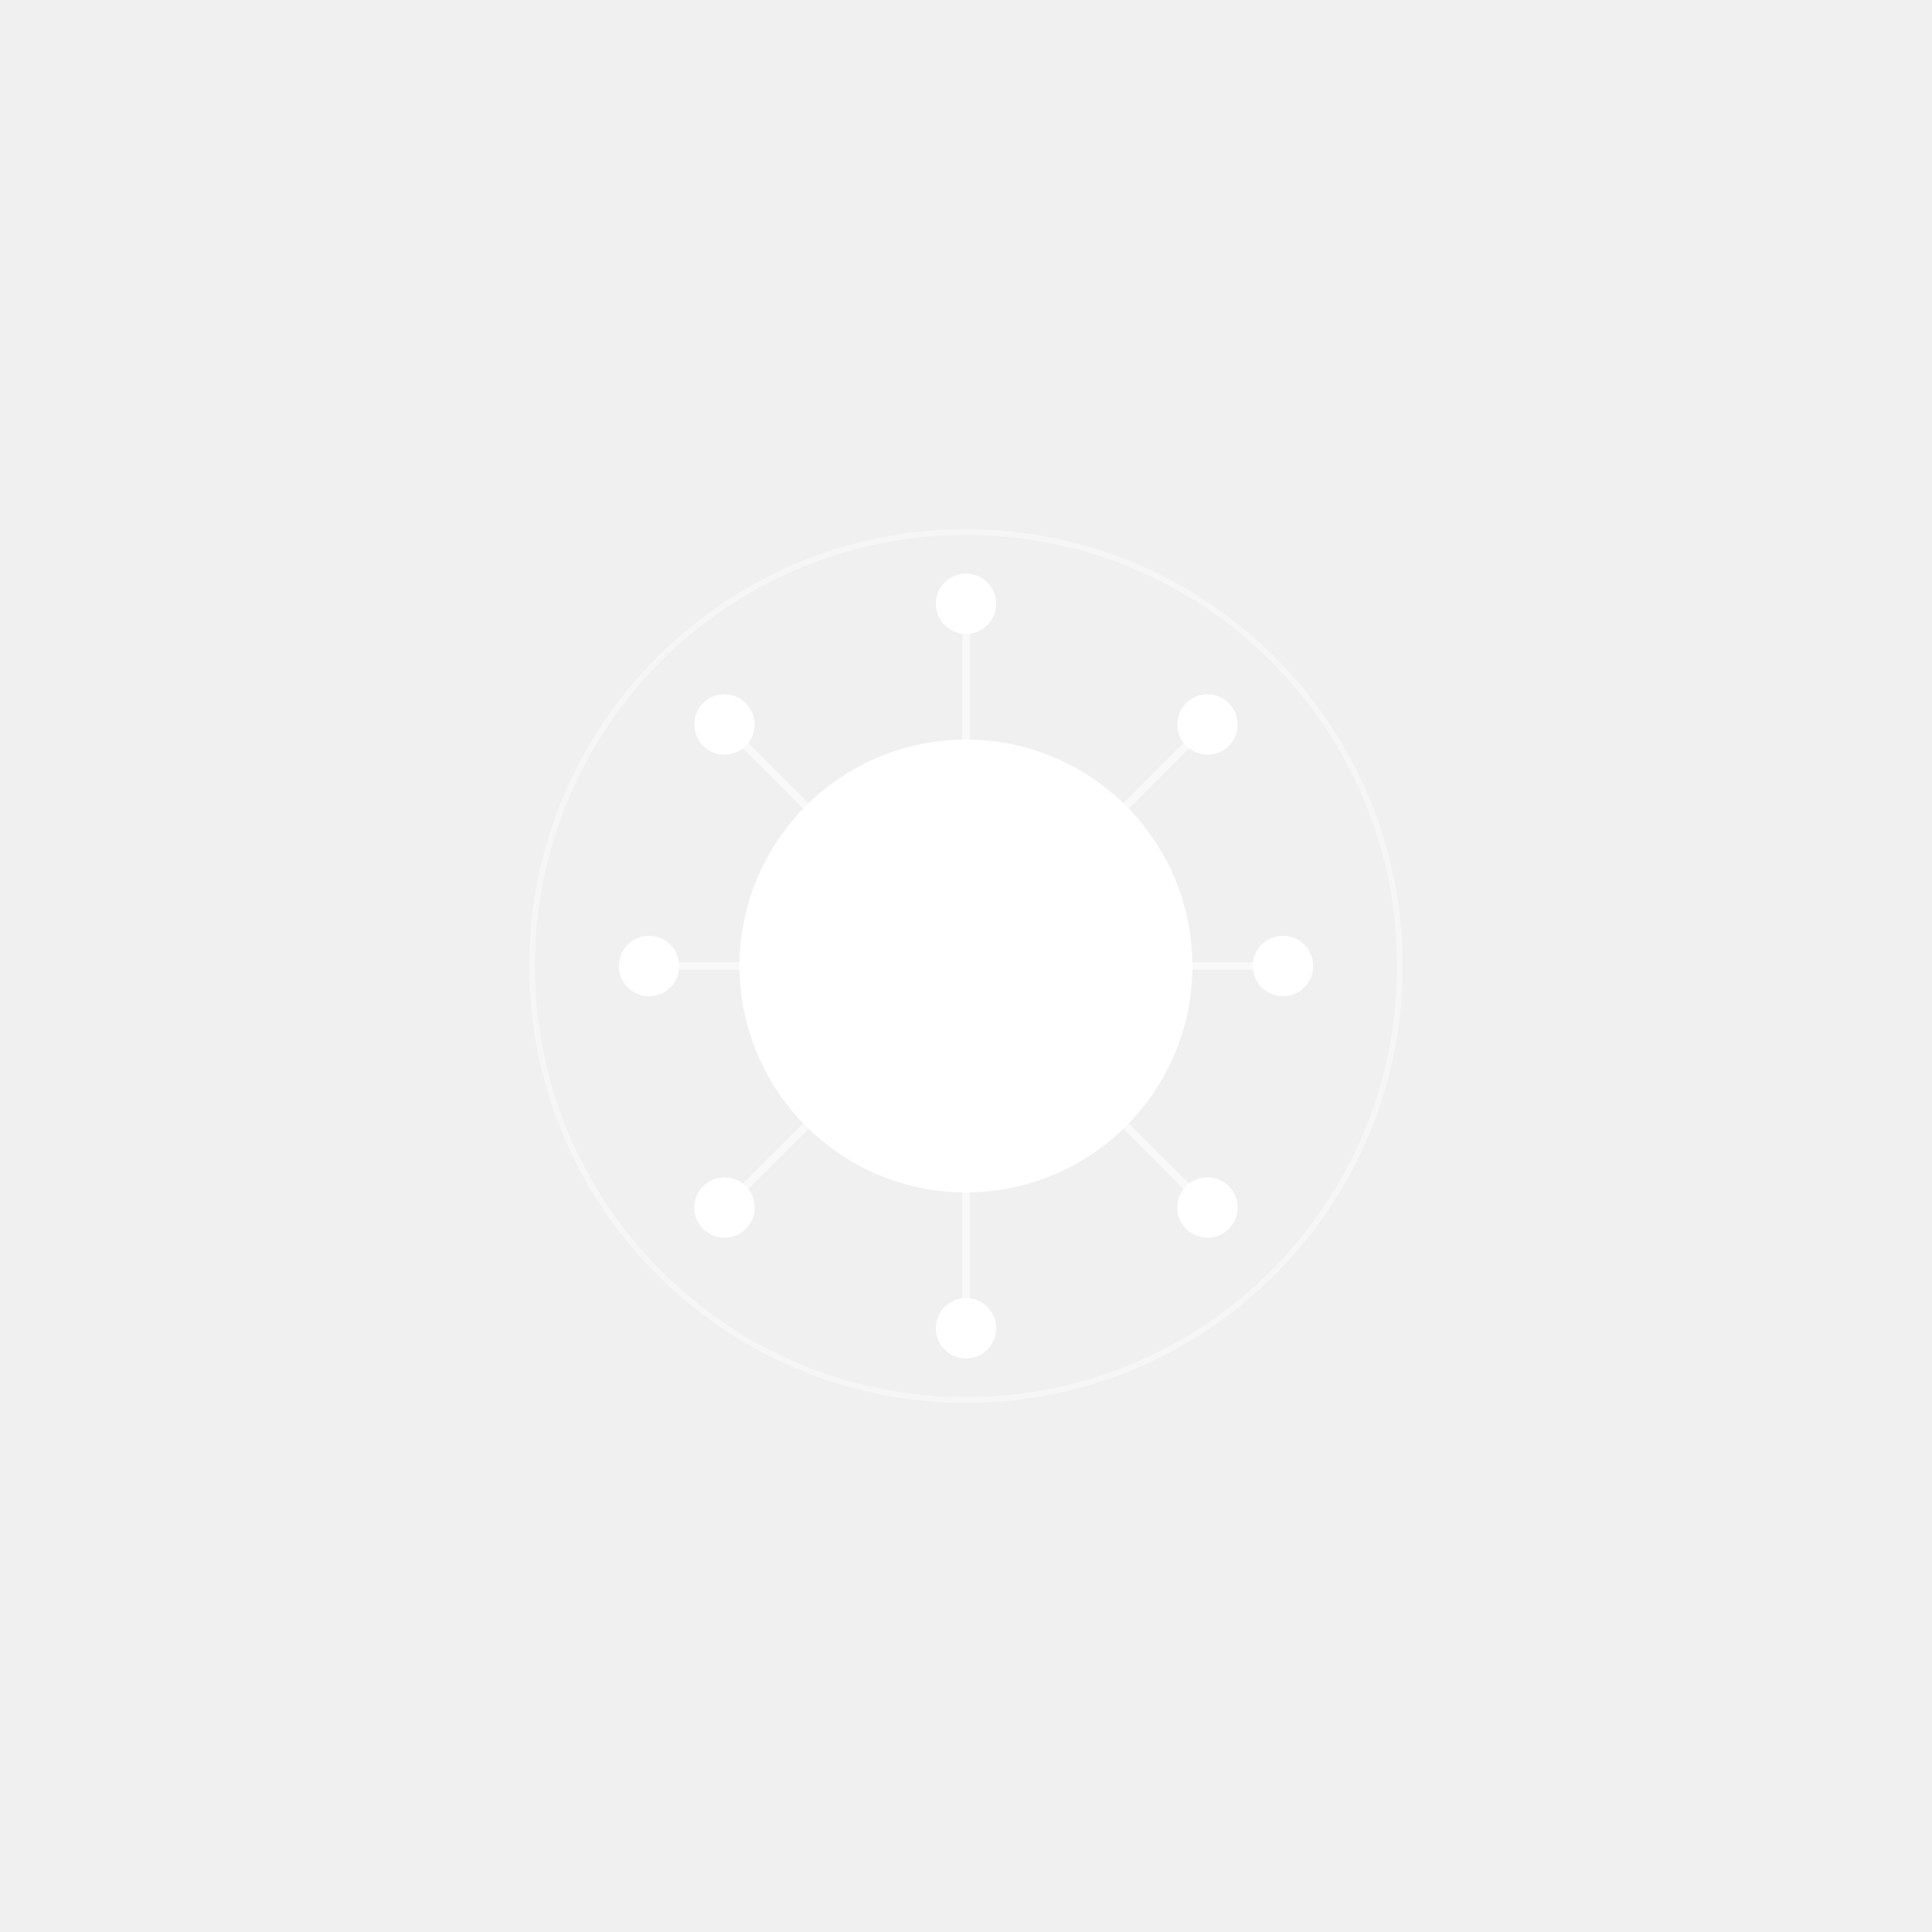
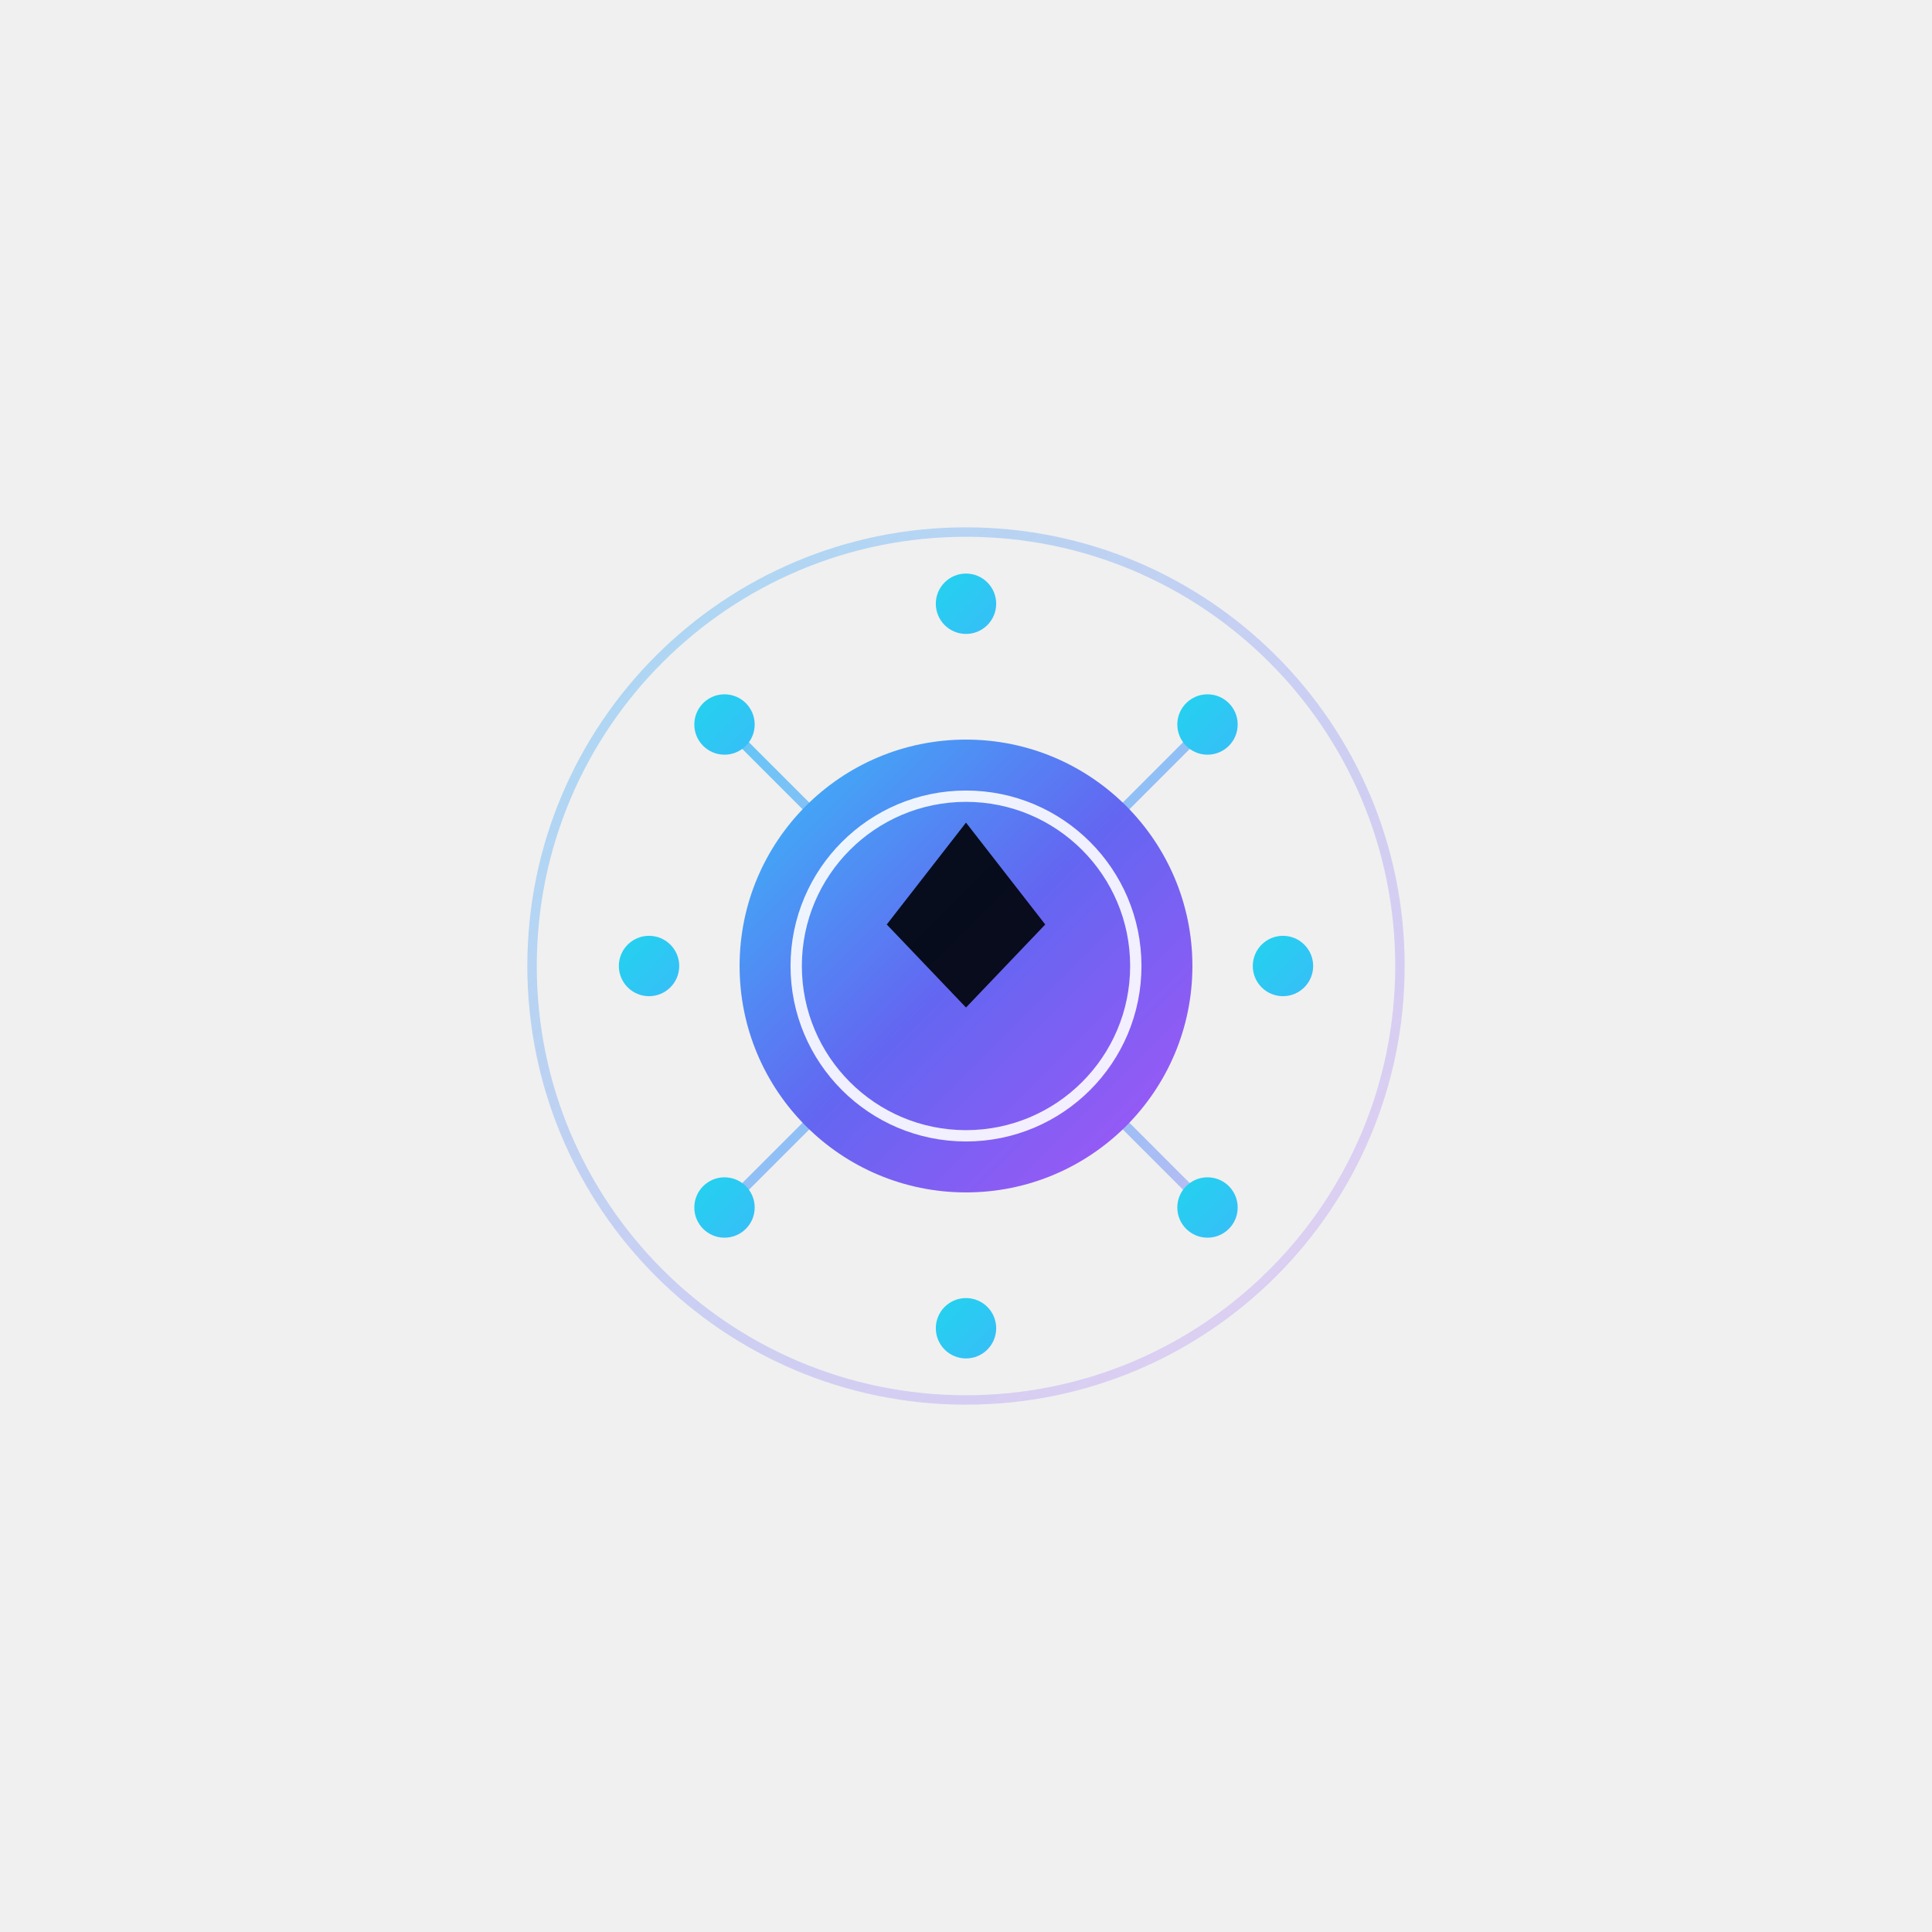
<svg xmlns="http://www.w3.org/2000/svg" width="512" height="512" viewBox="0 0 512 512">
  <defs>
+     <linearGradient id="agentiaCoreGrad" x1="0%" y1="0%" x2="100%" y2="100%">
+       <stop offset="0%" stop-color="#38BDF8" />
+       <stop offset="50%" stop-color="#6366F1" />
+       <stop offset="100%" stop-color="#A855F7" />
+     </linearGradient>
+     <linearGradient id="agentiaNodeGrad" x1="0%" y1="0%" x2="100%" y2="100%">
+       <stop offset="0%" stop-color="#22D3EE" />
+       <stop offset="100%" stop-color="#38BDF8" />
+     </linearGradient>
+     <linearGradient id="agentiaLineGrad" x1="0%" y1="0%" x2="100%" y2="100%">
+       <stop offset="0%" stop-color="#38BDF8" stop-opacity="0.8" />
+       <stop offset="100%" stop-color="#818CF8" stop-opacity="0.5" />
+     </linearGradient>
+     <linearGradient id="agentiaRingGrad" x1="0%" y1="0%" x2="100%" y2="100%">
+       <stop offset="0%" stop-color="#38BDF8" stop-opacity="0.6" />
+       <stop offset="100%" stop-color="#A855F7" stop-opacity="0.3" />
+     </linearGradient>
    <style>
      .agentia-node { animation: pulse 2s ease-in-out infinite; }
      @keyframes pulse {
        0%, 100% { r: 8; opacity: 1; }
-         50% { r: 10; opacity: 0.7; }
+         50% { r: 11; opacity: 0.75; }
      }
    </style>
  </defs>
-   <circle cx="256" cy="256" r="60" fill="white" opacity="1" />
-   <circle cx="256" cy="256" r="45" fill="none" stroke="white" stroke-width="3" />
-   <path d="M 256 220 L 275 245 L 256 265 L 237 245 Z" fill="white" opacity="0.9" />
-   <circle cx="256" cy="256" r="115" fill="none" stroke="white" stroke-width="1.5" opacity="0.4" />
-   <circle class="agentia-node" cx="256" cy="160" r="8" fill="white" />
-   <circle class="agentia-node" cx="320" cy="192" r="8" fill="white" style="animation-delay: 0.1s" />
-   <circle class="agentia-node" cx="340" cy="256" r="8" fill="white" style="animation-delay: 0.2s" />
-   <circle class="agentia-node" cx="320" cy="320" r="8" fill="white" style="animation-delay: 0.3s" />
-   <circle class="agentia-node" cx="256" cy="352" r="8" fill="white" style="animation-delay: 0.4s" />
-   <circle class="agentia-node" cx="192" cy="320" r="8" fill="white" style="animation-delay: 0.5s" />
-   <circle class="agentia-node" cx="172" cy="256" r="8" fill="white" style="animation-delay: 0.6s" />
-   <circle class="agentia-node" cx="192" cy="192" r="8" fill="white" style="animation-delay: 0.7s" />
-   <line x1="256" y1="256" x2="256" y2="160" stroke="white" stroke-width="2" opacity="0.6" />
-   <line x1="256" y1="256" x2="320" y2="192" stroke="white" stroke-width="2" opacity="0.6" />
-   <line x1="256" y1="256" x2="340" y2="256" stroke="white" stroke-width="2" opacity="0.6" />
-   <line x1="256" y1="256" x2="320" y2="320" stroke="white" stroke-width="2" opacity="0.6" />
-   <line x1="256" y1="256" x2="256" y2="352" stroke="white" stroke-width="2" opacity="0.6" />
-   <line x1="256" y1="256" x2="192" y2="320" stroke="white" stroke-width="2" opacity="0.6" />
-   <line x1="256" y1="256" x2="172" y2="256" stroke="white" stroke-width="2" opacity="0.6" />
-   <line x1="256" y1="256" x2="192" y2="192" stroke="white" stroke-width="2" opacity="0.6" />
+   <circle cx="256" cy="256" r="115" fill="none" stroke="url(#agentiaRingGrad)" stroke-width="2.5" opacity="0.7" />
+   <line x1="256" y1="256" x2="256" y2="160" stroke="url(#agentiaLineGrad)" stroke-width="2.5" />
+   <line x1="256" y1="256" x2="320" y2="192" stroke="url(#agentiaLineGrad)" stroke-width="2.5" />
+   <line x1="256" y1="256" x2="340" y2="256" stroke="url(#agentiaLineGrad)" stroke-width="2.5" />
+   <line x1="256" y1="256" x2="320" y2="320" stroke="url(#agentiaLineGrad)" stroke-width="2.5" />
+   <line x1="256" y1="256" x2="256" y2="352" stroke="url(#agentiaLineGrad)" stroke-width="2.5" />
+   <line x1="256" y1="256" x2="192" y2="320" stroke="url(#agentiaLineGrad)" stroke-width="2.5" />
+   <line x1="256" y1="256" x2="172" y2="256" stroke="url(#agentiaLineGrad)" stroke-width="2.5" />
+   <line x1="256" y1="256" x2="192" y2="192" stroke="url(#agentiaLineGrad)" stroke-width="2.5" />
+   <circle cx="256" cy="256" r="60" fill="url(#agentiaCoreGrad)" />
+   <circle cx="256" cy="256" r="45" fill="none" stroke="#FFFFFF" stroke-width="3" opacity="0.9" />
+   <path d="M 256 218 L 277 245 L 256 267 L 235 245 Z" fill="#030712" opacity="0.95" />
+   <circle class="agentia-node" cx="256" cy="160" r="8" fill="url(#agentiaNodeGrad)" />
+   <circle class="agentia-node" cx="320" cy="192" r="8" fill="url(#agentiaNodeGrad)" style="animation-delay: 0.1s" />
+   <circle class="agentia-node" cx="340" cy="256" r="8" fill="url(#agentiaNodeGrad)" style="animation-delay: 0.2s" />
+   <circle class="agentia-node" cx="320" cy="320" r="8" fill="url(#agentiaNodeGrad)" style="animation-delay: 0.3s" />
+   <circle class="agentia-node" cx="256" cy="352" r="8" fill="url(#agentiaNodeGrad)" style="animation-delay: 0.4s" />
+   <circle class="agentia-node" cx="192" cy="320" r="8" fill="url(#agentiaNodeGrad)" style="animation-delay: 0.5s" />
+   <circle class="agentia-node" cx="172" cy="256" r="8" fill="url(#agentiaNodeGrad)" style="animation-delay: 0.6s" />
+   <circle class="agentia-node" cx="192" cy="192" r="8" fill="url(#agentiaNodeGrad)" style="animation-delay: 0.7s" />
</svg>
